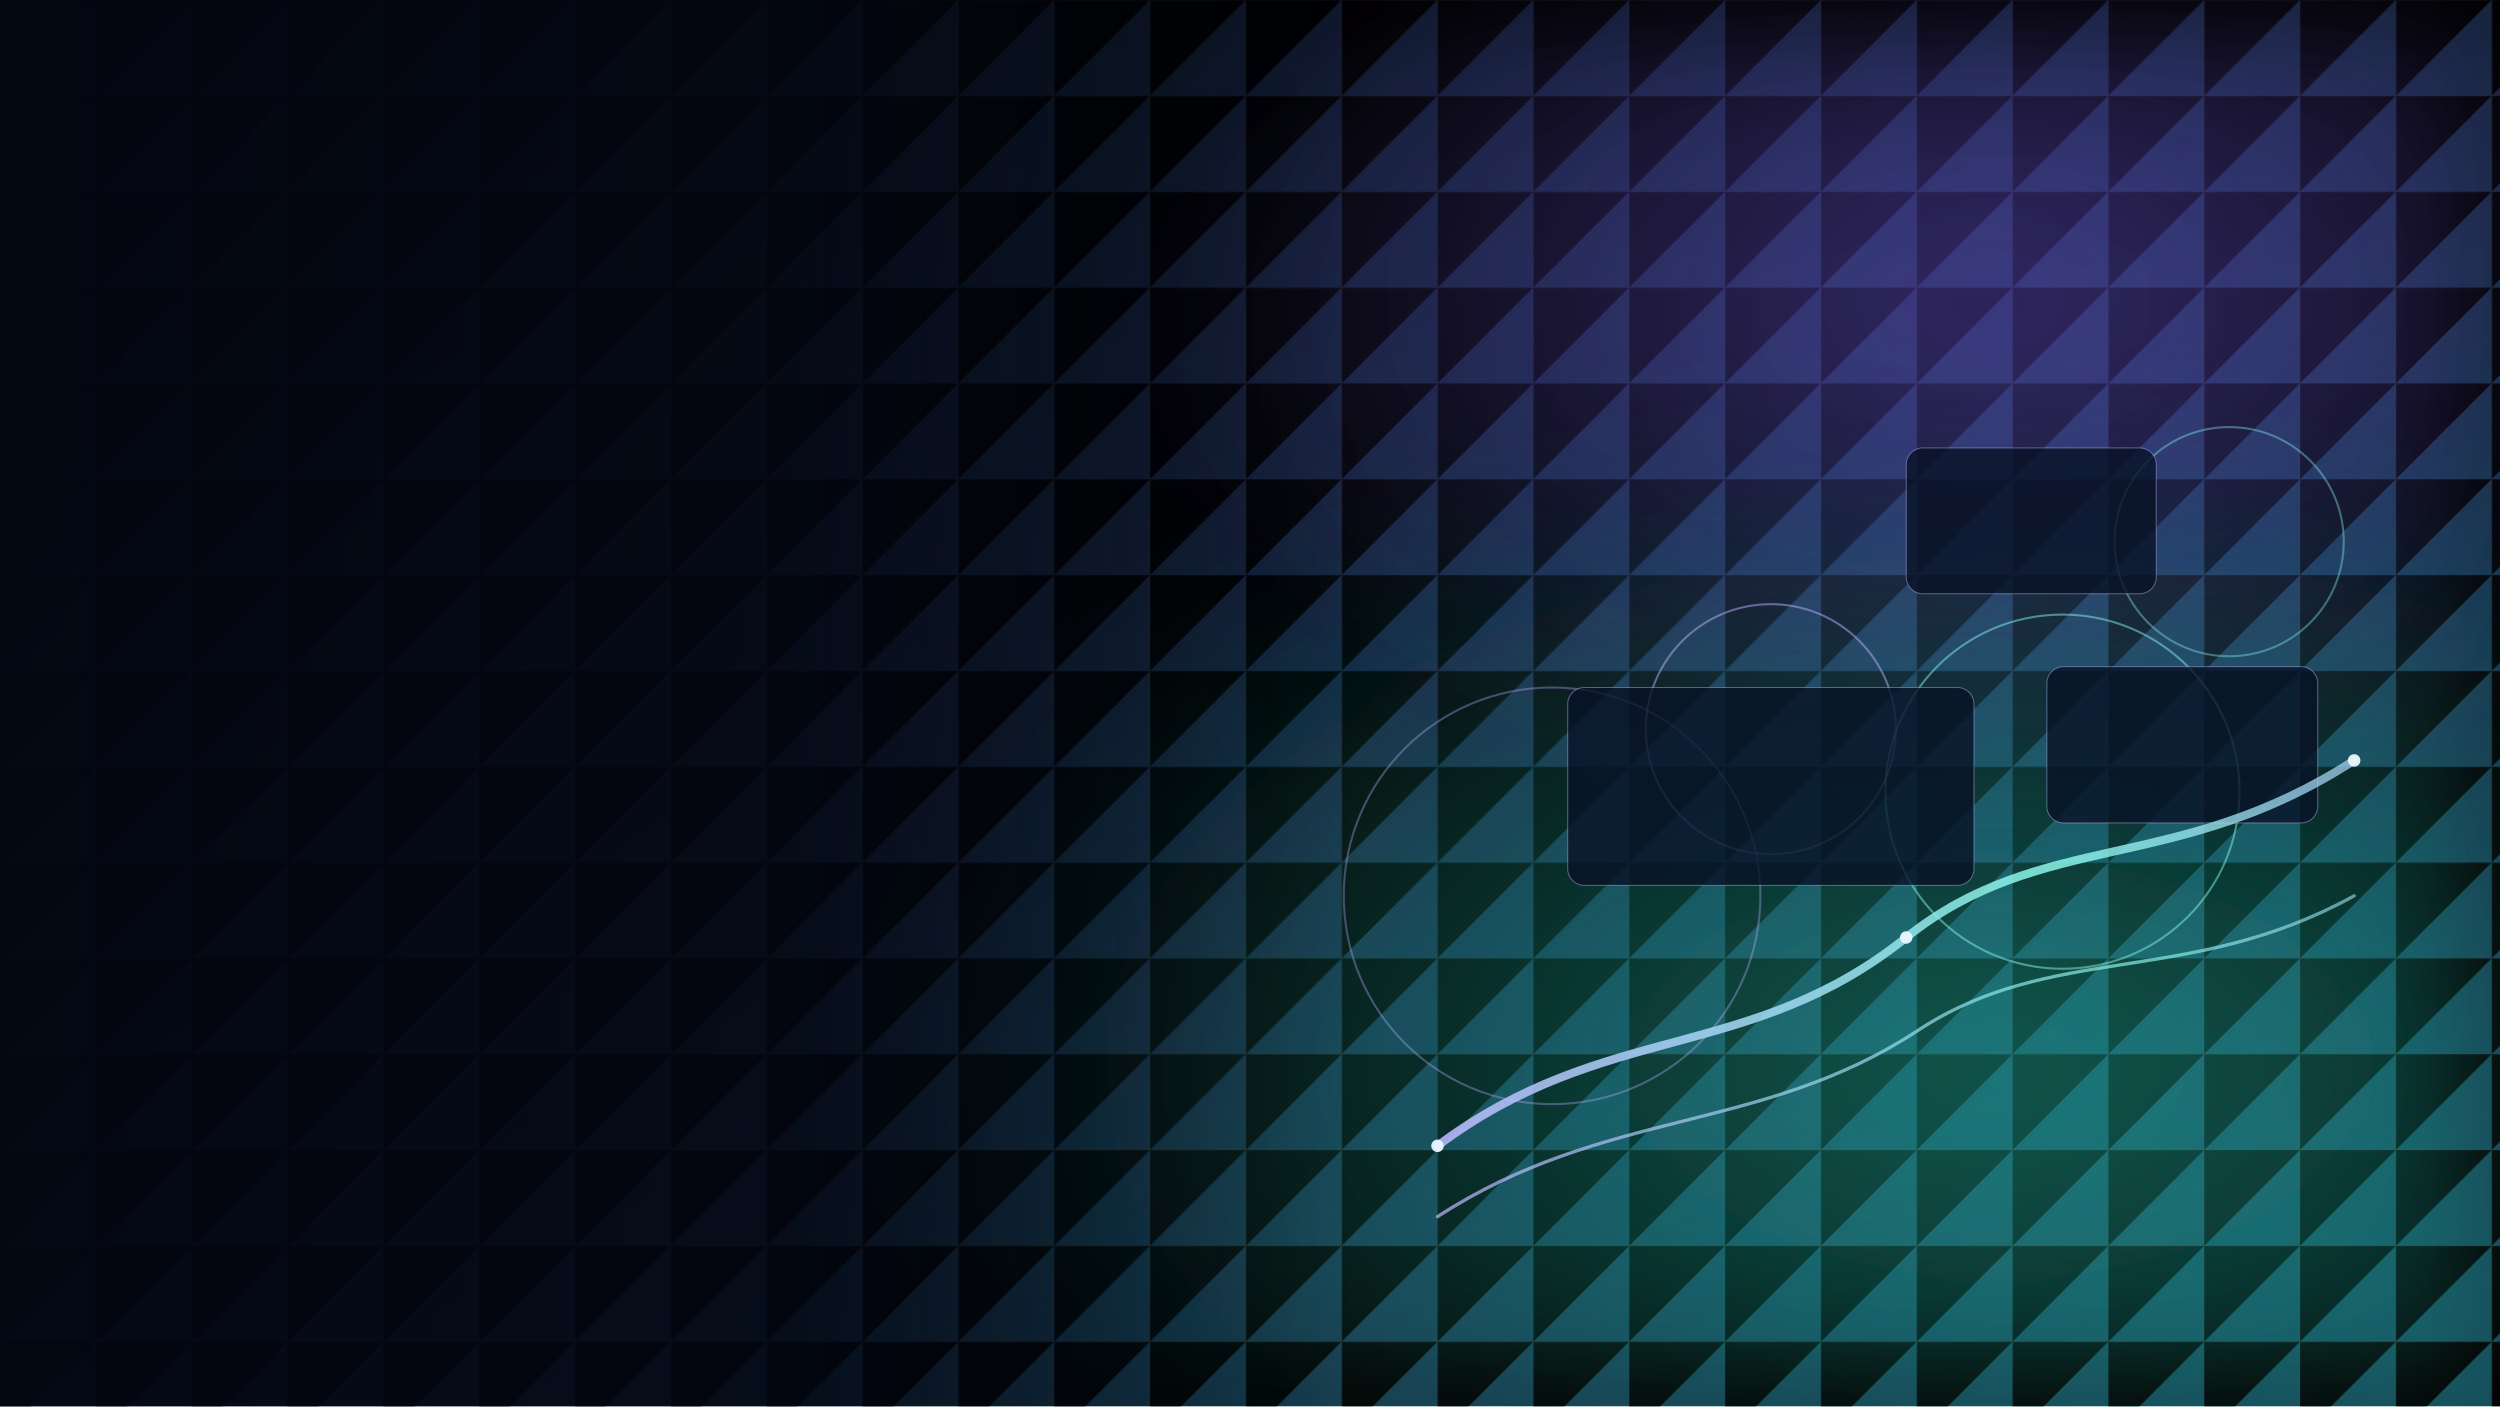
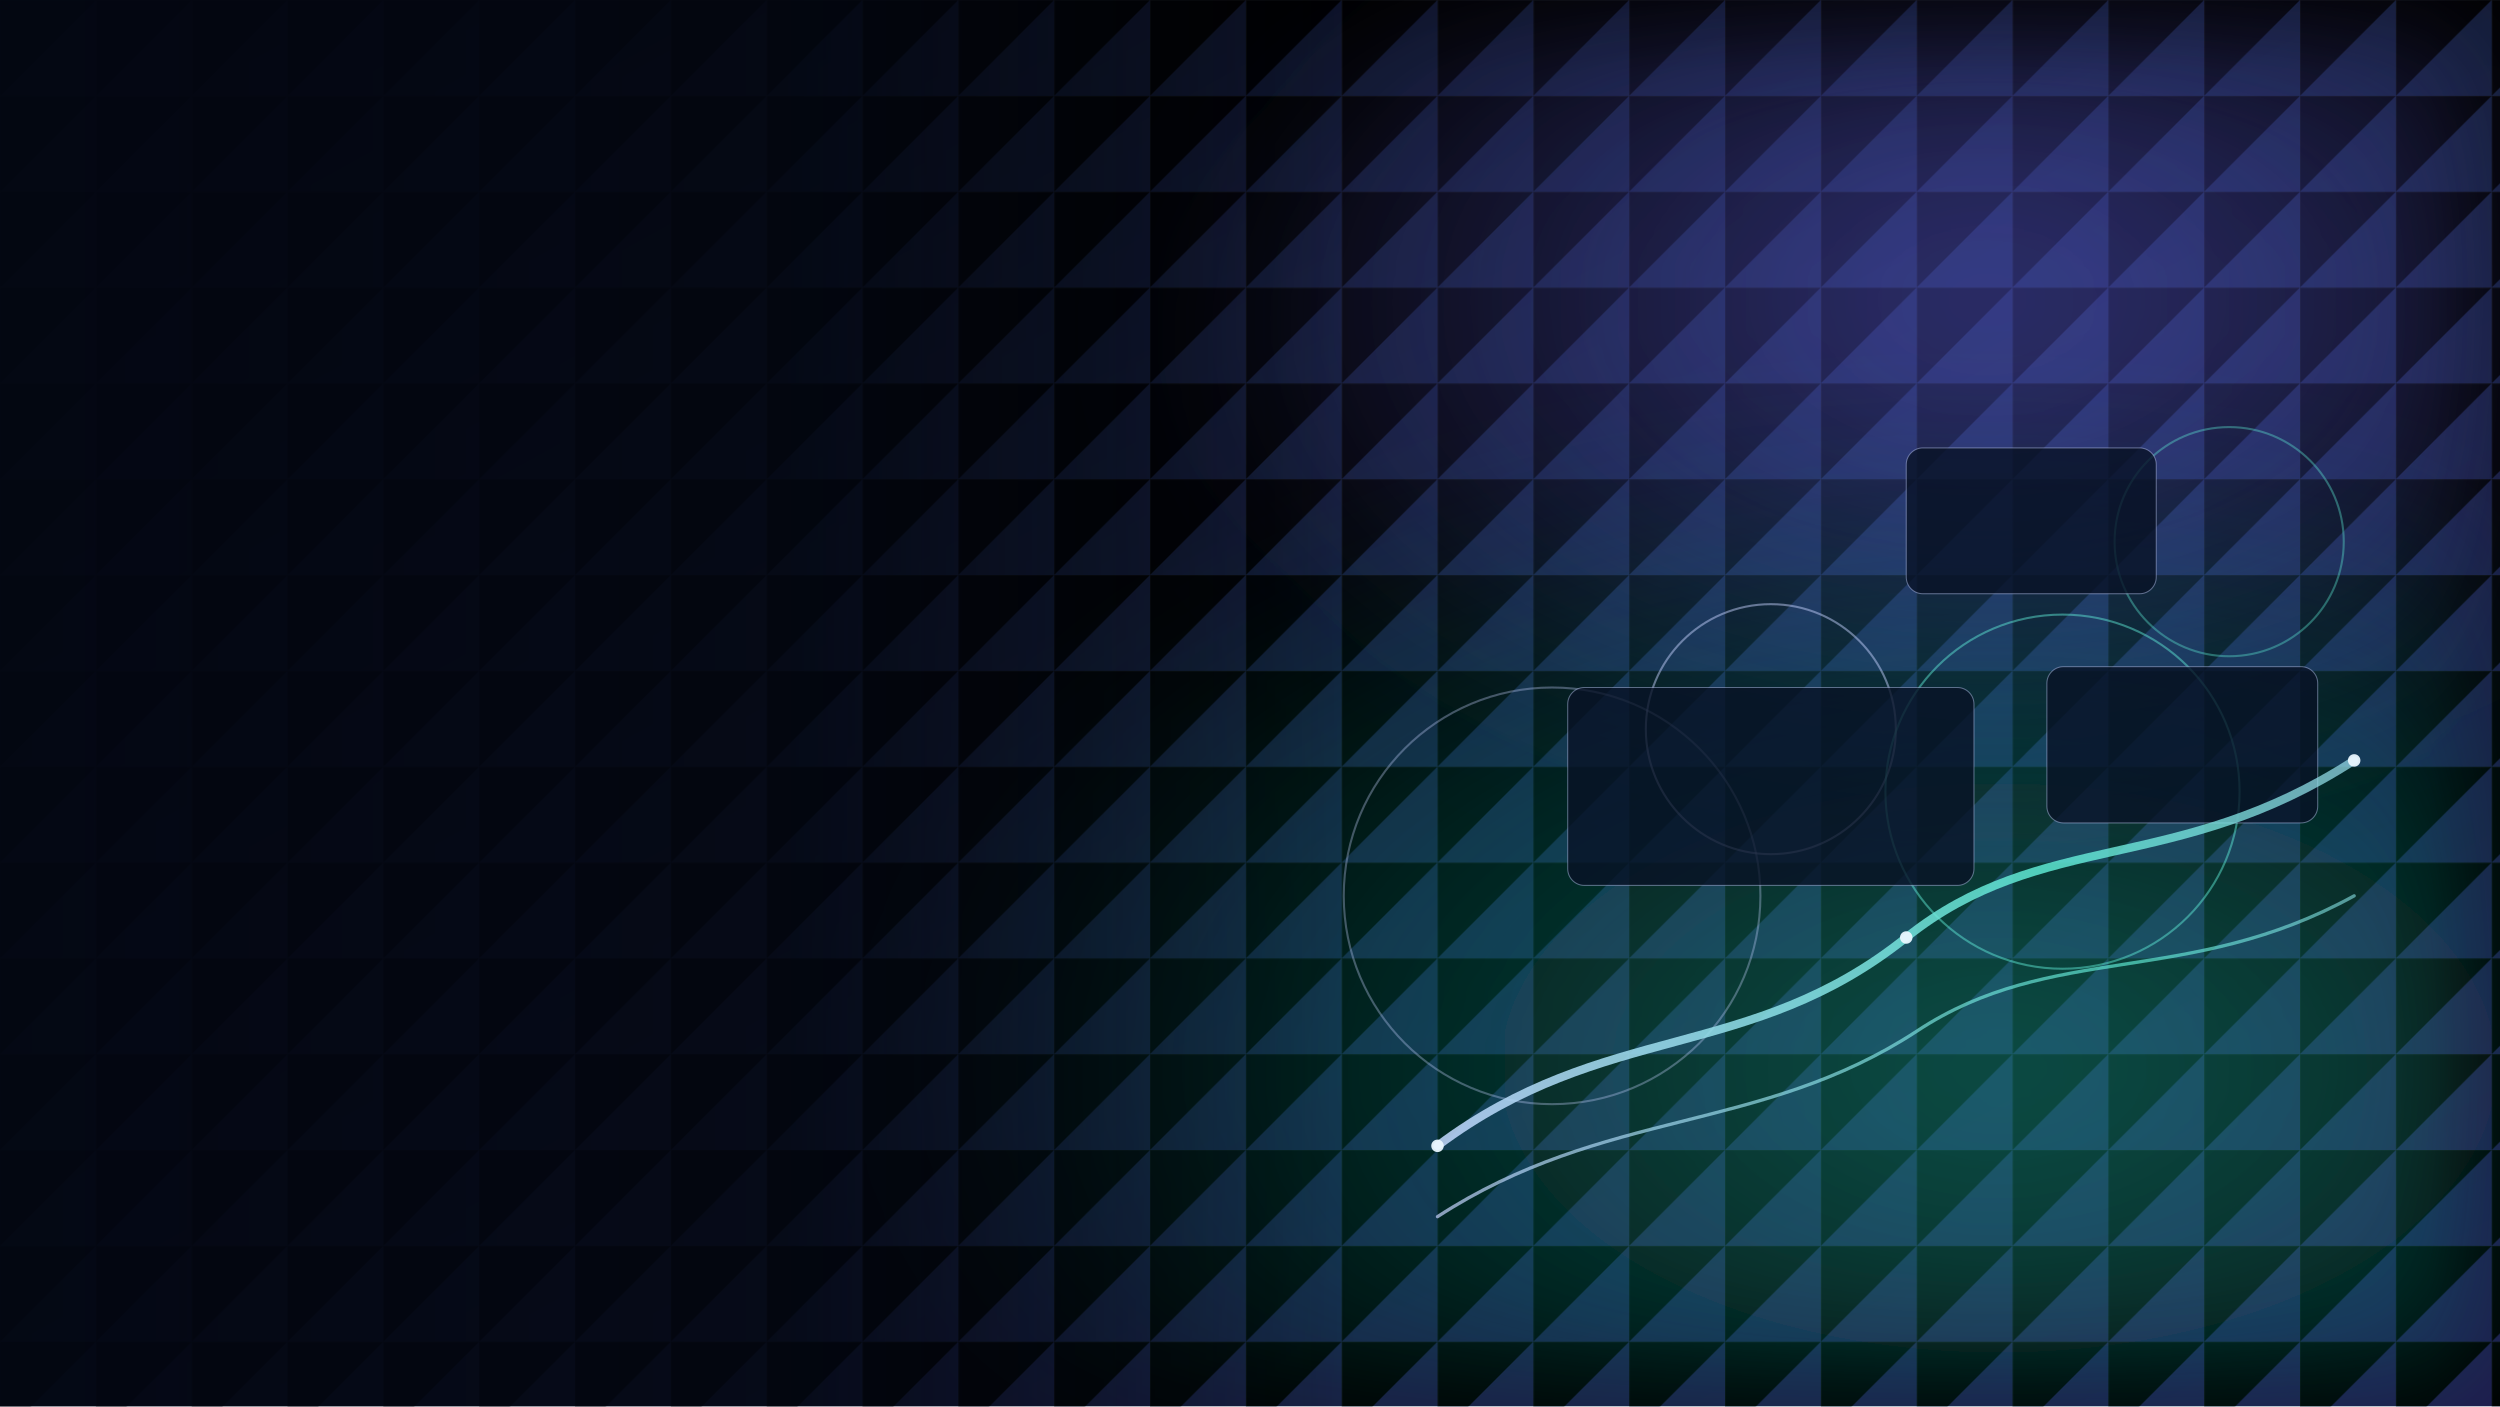
<svg xmlns="http://www.w3.org/2000/svg" width="2400" height="1350" viewBox="0 0 2400 1350" role="img" aria-label="Colaberry enterprise hero background">
  <defs>
    <linearGradient id="bg-industry-rings" x1="0" y1="0" x2="1" y2="1">
-       <stop offset="0" stop-color="#070B16" />
-       <stop offset="0.54" stop-color="#16253E" />
-       <stop offset="1" stop-color="#134D5A" />
+       <stop offset="0" stop-color="#070A16" />
+       <stop offset="0.54" stop-color="#141D38" />
+       <stop offset="1" stop-color="#1E1B4B" />
    </linearGradient>
    <radialGradient id="orb-a-industry-rings" cx="52%" cy="42%" r="56%">
-       <stop offset="0" stop-color="#6D58DE" stop-opacity="0.48" />
-       <stop offset="1" stop-color="#6D58DE" stop-opacity="0" />
+       <stop offset="0" stop-color="#6366F1" stop-opacity="0.48" />
+       <stop offset="1" stop-color="#6366F1" stop-opacity="0" />
    </radialGradient>
    <radialGradient id="orb-b-industry-rings" cx="56%" cy="54%" r="56%">
-       <stop offset="0" stop-color="#27CEB8" stop-opacity="0.44" />
-       <stop offset="1" stop-color="#27CEB8" stop-opacity="0" />
+       <stop offset="0" stop-color="#14B8A6" stop-opacity="0.44" />
+       <stop offset="1" stop-color="#14B8A6" stop-opacity="0" />
    </radialGradient>
    <linearGradient id="flow-industry-rings" x1="1380" y1="1180" x2="2310" y2="420" gradientUnits="userSpaceOnUse">
-       <stop stop-color="#C0B4FF" stop-opacity="0.88" />
-       <stop offset="0.56" stop-color="#8BF8EA" stop-opacity="0.84" />
-       <stop offset="1" stop-color="#C0B4FF" stop-opacity="0.62" />
+       <stop stop-color="#C7D2FE" stop-opacity="0.88" />
+       <stop offset="0.56" stop-color="#5EEAD4" stop-opacity="0.84" />
+       <stop offset="1" stop-color="#C7D2FE" stop-opacity="0.62" />
    </linearGradient>
    <linearGradient id="left-scrim-industry-rings" x1="0" y1="0" x2="1" y2="0">
      <stop offset="0" stop-color="#030712" stop-opacity="0.94" />
      <stop offset="0.58" stop-color="#030712" stop-opacity="0.84" />
      <stop offset="1" stop-color="#030712" stop-opacity="0" />
    </linearGradient>
    <pattern id="grid-industry-rings" width="92" height="92" patternUnits="userSpaceOnUse">
      <path d="M92 0H0V92" stroke="#A9B7D0" stroke-opacity="0.085" stroke-width="1" />
    </pattern>
    <filter id="soft-blur-industry-rings" x="-35%" y="-35%" width="170%" height="170%">
      <feGaussianBlur stdDeviation="72" />
    </filter>
  </defs>
  <rect width="100%" height="100%" fill="url(#bg-industry-rings)" />
  <rect width="100%" height="100%" fill="url(#grid-industry-rings)" />
  <ellipse cx="1880" cy="360" rx="740" ry="450" fill="url(#orb-a-industry-rings)" filter="url(#soft-blur-industry-rings)" />
  <ellipse cx="1800" cy="980" rx="980" ry="560" fill="url(#orb-b-industry-rings)" filter="url(#soft-blur-industry-rings)" />
  <g fill="none" stroke-width="2">
-     <circle cx="1700" cy="700" r="120" stroke="#C0B4FF" stroke-opacity="0.48" />
-     <circle cx="1980" cy="760" r="170" stroke="#8BF8EA" stroke-opacity="0.48" />
-     <circle cx="1490" cy="860" r="200" stroke="#C0B4FF" stroke-opacity="0.34" />
-     <circle cx="2140" cy="520" r="110" stroke="#8BF8EA" stroke-opacity="0.38" />
+     <circle cx="1700" cy="700" r="120" stroke="#C7D2FE" stroke-opacity="0.48" />
+     <circle cx="1980" cy="760" r="170" stroke="#5EEAD4" stroke-opacity="0.48" />
+     <circle cx="1490" cy="860" r="200" stroke="#C7D2FE" stroke-opacity="0.34" />
+     <circle cx="2140" cy="520" r="110" stroke="#5EEAD4" stroke-opacity="0.38" />
  </g>
-   <g fill="rgba(8,18,38,0.8)" stroke="#C0B4FF" stroke-opacity="0.44">
+   <g fill="rgba(8,18,38,0.8)" stroke="#C7D2FE" stroke-opacity="0.44">
    <rect x="1505" y="660" width="390" height="190" rx="16" />
    <rect x="1965" y="640" width="260" height="150" rx="16" />
    <rect x="1830" y="430" width="240" height="140" rx="16" />
  </g>
  <g fill="none" stroke="url(#flow-industry-rings)" stroke-linecap="round">
    <path d="M1380 1100C1540 980 1680 1020 1830 900C1960 796 2090 840 2260 730" stroke-width="8" />
    <path d="M1380 1168C1540 1064 1690 1088 1840 990C1970 904 2100 948 2260 860" stroke-width="3.2" opacity="0.8" />
  </g>
  <g fill="#EAF7FF" opacity="0.94">
    <circle cx="1380" cy="1100" r="6" />
    <circle cx="1830" cy="900" r="6" />
    <circle cx="2260" cy="730" r="6" />
  </g>
  <rect width="1300" height="1350" fill="url(#left-scrim-industry-rings)" />
</svg>
